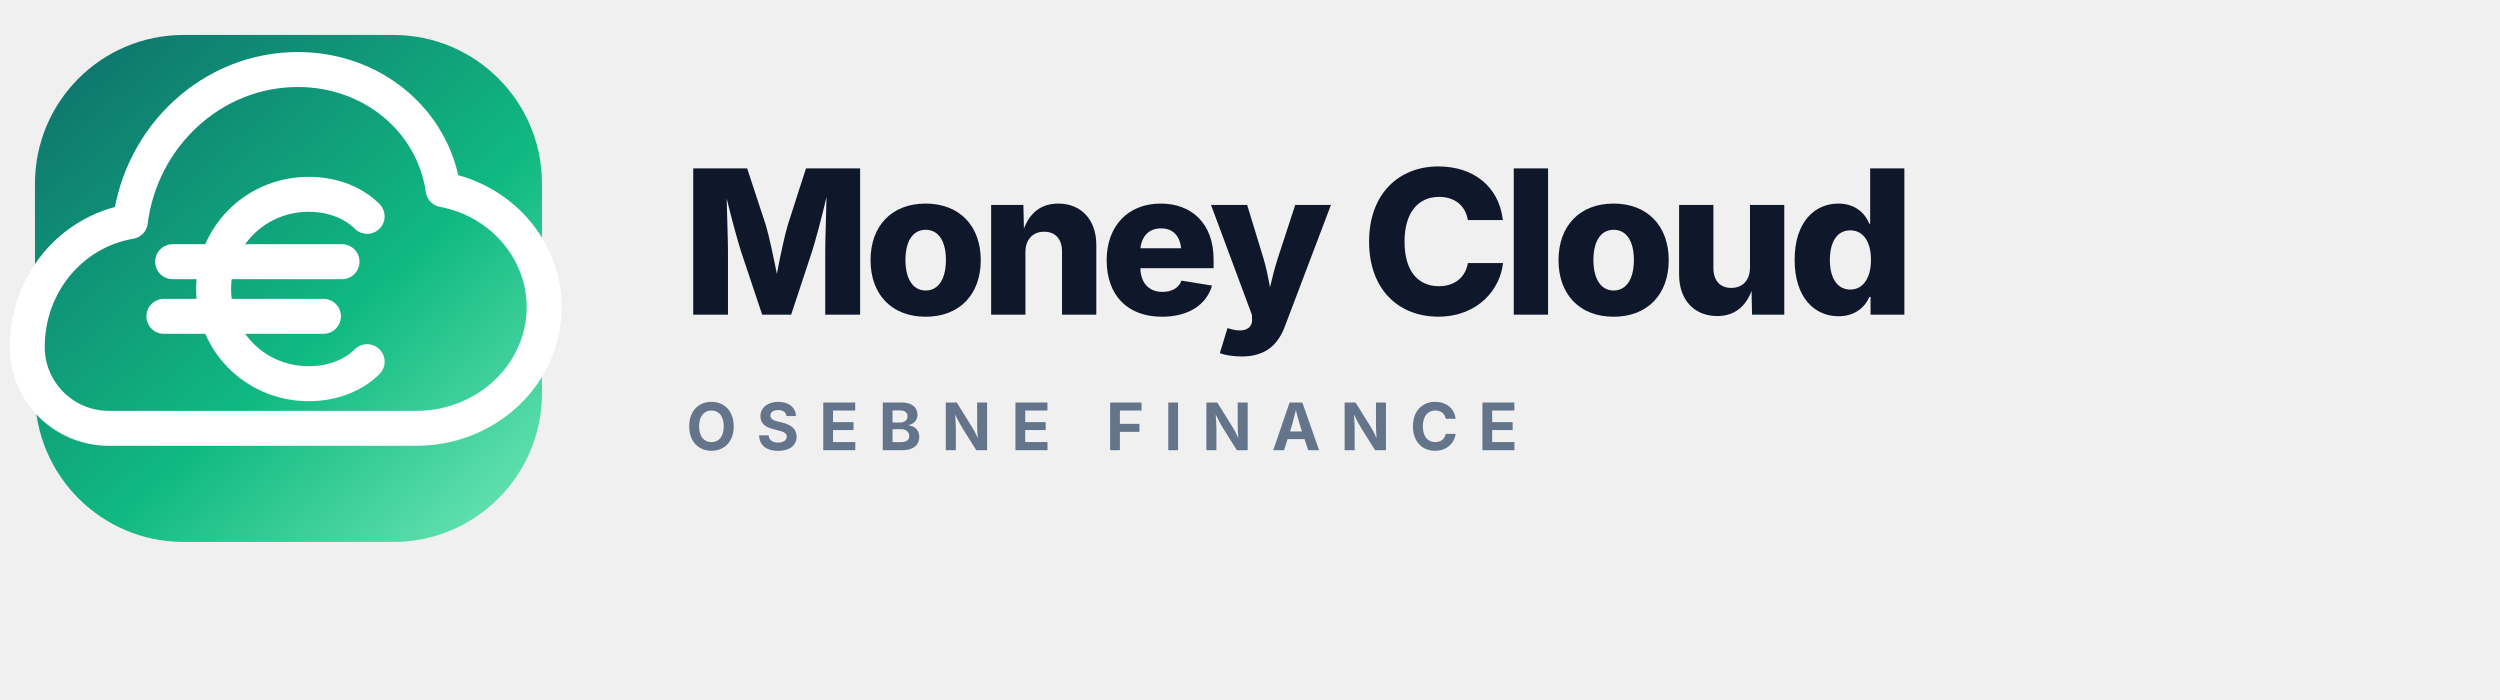
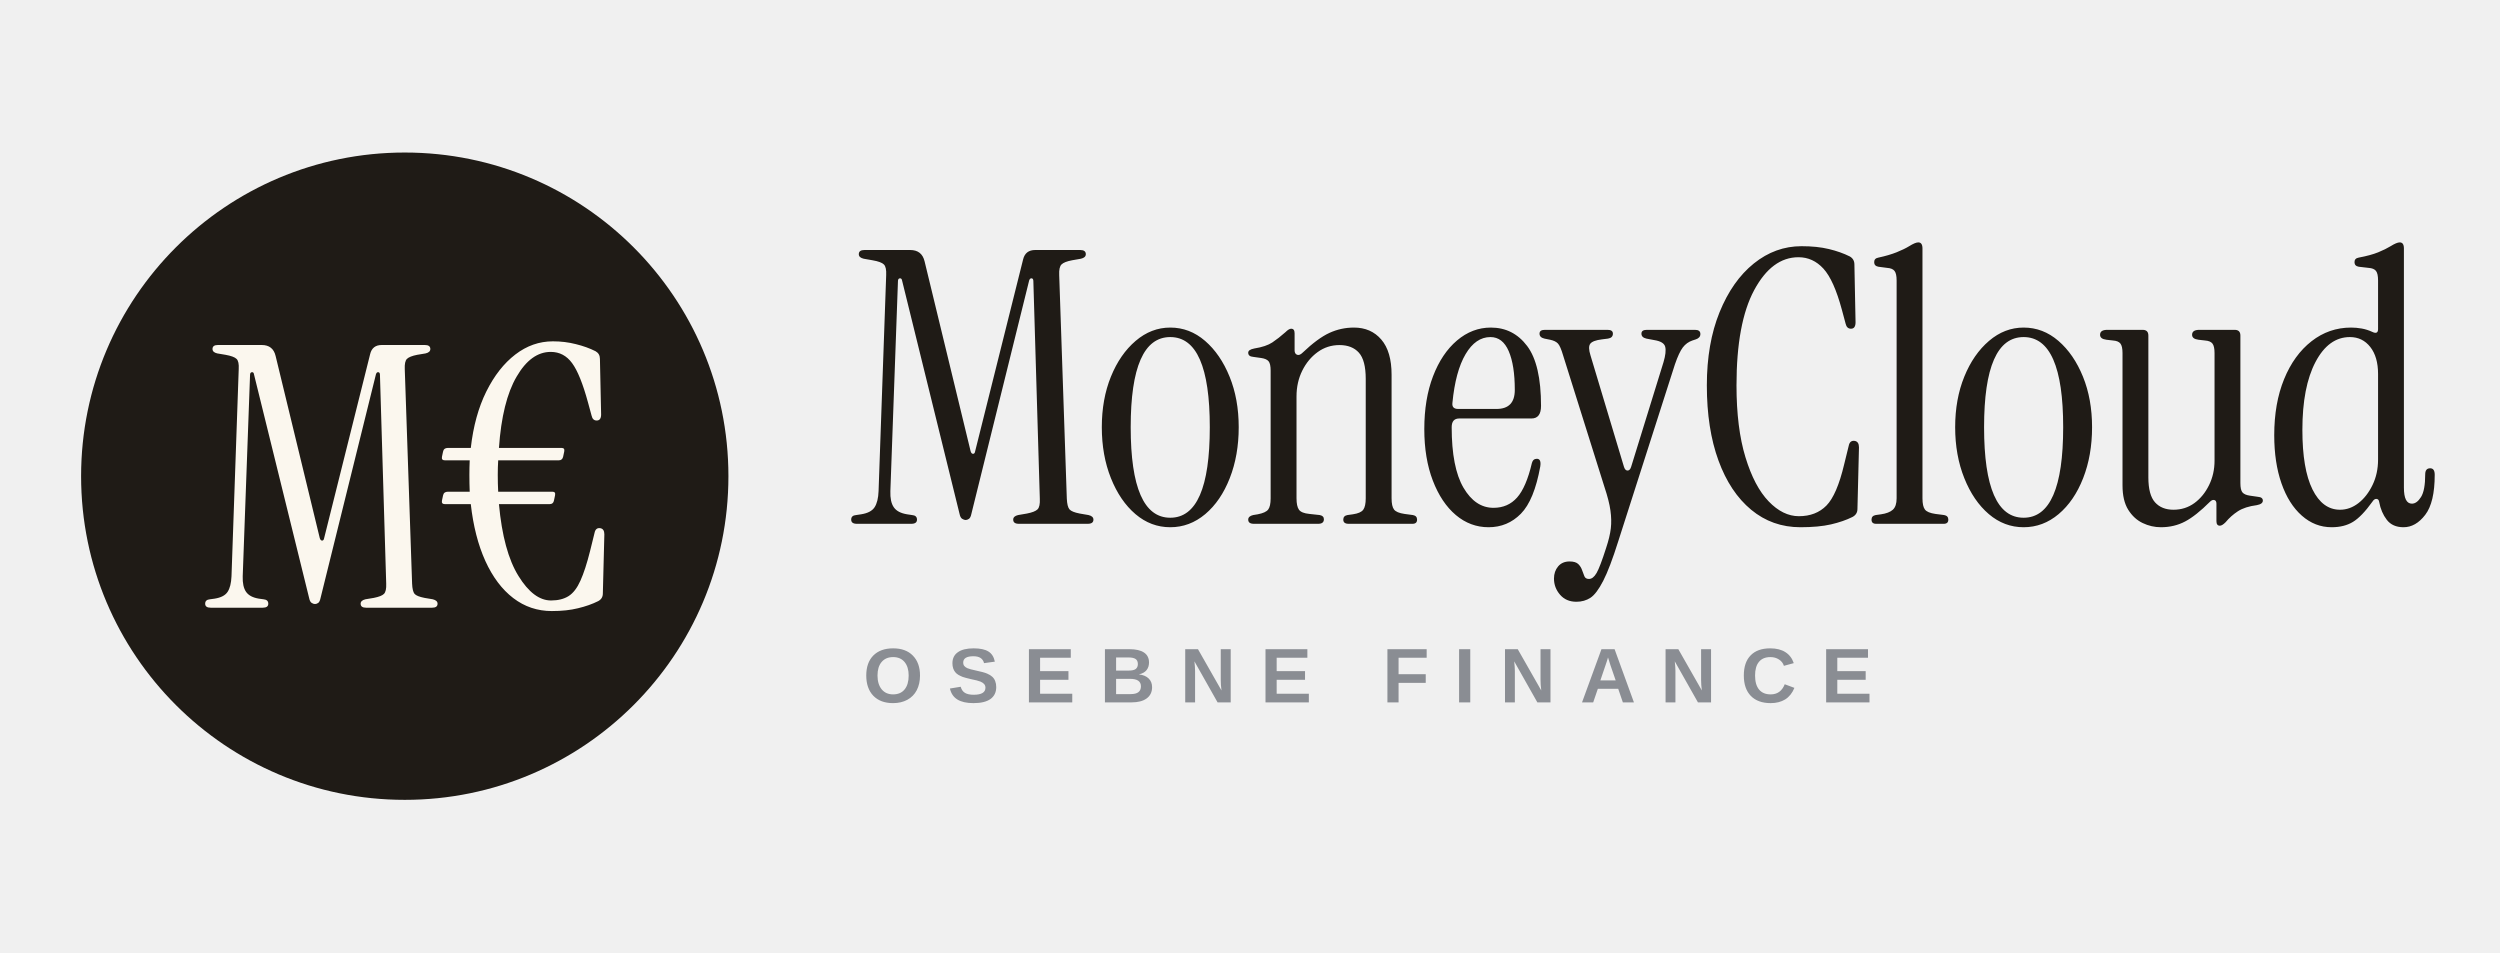
- <svg xmlns="http://www.w3.org/2000/svg" width="572" height="160" viewBox="0 0 572 160" fill="none">
-   <defs>
-     <linearGradient id="money-cloud-logo-gradient" x1="18" y1="14" x2="118" y2="126" gradientUnits="userSpaceOnUse">
-       <stop stop-color="#0F766E" />
-       <stop offset="0.56" stop-color="#10B981" />
-       <stop offset="1" stop-color="#6EE7B7" />
-     </linearGradient>
-   </defs>
-   <rect x="8" y="8" width="116" height="116" rx="34" fill="url(#money-cloud-logo-gradient)" />
-   <path d="M35 98H95.25C111.405 98 124.5 85.573 124.5 70.281C124.5 57.037 114.62 45.869 101.387 43.389C99.129 27.605 85.209 15.906 68.161 15.906C48.464 15.906 32.267 31.227 29.82 50.688C16.27 52.972 6.234 64.991 6.234 79.393C6.234 89.693 14.621 98 24.895 98H35Z" stroke="white" stroke-width="8" stroke-linecap="round" stroke-linejoin="round" />
-   <path d="M84 49.5C80.638 46.141 75.435 44.243 69.705 44.478C58.154 44.949 48.875 54.227 48.875 66.125C48.875 78.023 58.154 87.301 69.705 87.772C75.435 88.007 80.638 86.109 84 82.75" stroke="white" stroke-width="8" stroke-linecap="round" stroke-linejoin="round" />
-   <path d="M39.5 59.875H78.25" stroke="white" stroke-width="8" stroke-linecap="round" />
-   <path d="M37.5 72.375H74" stroke="white" stroke-width="8" stroke-linecap="round" />
-   <text x="156" y="72" fill="#0F172A" font-family="Inter, ui-sans-serif, system-ui, sans-serif" font-size="46" font-weight="800" letter-spacing="-0.04em">Money Cloud</text>
-   <text x="157" y="103" fill="#64748B" font-family="Inter, ui-sans-serif, system-ui, sans-serif" font-size="15" font-weight="700" letter-spacing="0.3em">OSEBNE FINANCE</text>
+ <svg xmlns="http://www.w3.org/2000/svg" width="420" height="160" viewBox="0 0 420 160">
+   <style>.mk{fill:#1F1B16}.gl{fill:#FBF7EE}.wd{fill:#1F1B16}.sb{fill:#8A8D93}@media (prefers-color-scheme:dark){.mk{fill:#FBF7EE}.gl{fill:#1F1B16}.wd{fill:#FBF7EE}.sb{fill:#74777E}}</style>
+   <g transform="translate(10 22) scale(1.8125)">
+     <circle cx="32" cy="32" r="30" class="mk" />
+     <path d="M23.68 43.85Q23.54 43.85 23.38 43.75Q23.21 43.65 23.14 43.31L18.03 22.58Q18 22.34 17.83 22.36Q17.66 22.38 17.66 22.61L16.98 41.28Q16.95 42.23 17.29 42.72Q17.63 43.21 18.47 43.35L18.91 43.41Q19.35 43.45 19.35 43.82Q19.35 44.19 18.84 44.19H14.01Q13.5 44.19 13.5 43.82Q13.5 43.45 13.94 43.41L14.38 43.35Q15.26 43.21 15.58 42.72Q15.9 42.23 15.94 41.28L16.61 22.07Q16.65 21.36 16.41 21.13Q16.17 20.89 15.39 20.75L14.62 20.62Q14.18 20.52 14.18 20.21Q14.18 19.84 14.68 19.84H18.74Q19.79 19.84 20.03 20.86L24.12 37.73Q24.19 37.97 24.34 37.97Q24.49 37.97 24.53 37.73L28.79 20.69Q28.99 19.84 29.87 19.84H33.86Q34.37 19.84 34.37 20.21Q34.37 20.52 33.93 20.62L33.15 20.75Q32.44 20.89 32.2 21.13Q31.97 21.36 32 22.07L32.68 41.96Q32.71 42.67 32.91 42.91Q33.12 43.14 33.83 43.28L34.6 43.41Q35.04 43.52 35.04 43.82Q35.04 44.19 34.54 44.19H28.41Q27.91 44.19 27.91 43.82Q27.91 43.52 28.35 43.41L29.13 43.28Q29.84 43.14 30.07 42.91Q30.31 42.67 30.28 41.96L29.7 22.61Q29.7 22.38 29.55 22.36Q29.4 22.34 29.33 22.55L24.19 43.31Q24.12 43.65 23.97 43.75Q23.82 43.85 23.68 43.85ZM35.72 34.59Q35.38 34.59 35.45 34.25L35.55 33.78Q35.62 33.44 35.99 33.44H38.02Q37.99 32.69 37.99 31.88Q37.99 31.21 38.02 30.53H35.72Q35.38 30.53 35.45 30.19L35.55 29.72Q35.62 29.38 35.99 29.38H38.12Q38.46 26.37 39.56 24.15Q40.66 21.94 42.25 20.72Q43.84 19.5 45.73 19.5Q46.85 19.5 47.86 19.76Q48.88 20.01 49.69 20.42Q50.09 20.65 50.09 21.13L50.2 26.27Q50.2 26.84 49.79 26.84Q49.42 26.84 49.32 26.4L48.98 25.15Q48.27 22.55 47.51 21.52Q46.75 20.48 45.53 20.48Q43.7 20.48 42.37 22.77Q41.03 25.05 40.73 29.38H46.54Q46.85 29.38 46.78 29.72L46.68 30.19Q46.61 30.53 46.27 30.53H40.66Q40.62 31.17 40.62 31.88Q40.62 32.69 40.66 33.44H45.7Q46 33.44 45.93 33.78L45.83 34.25Q45.77 34.59 45.43 34.59H40.73Q41.13 38.98 42.54 41.25Q43.94 43.52 45.56 43.52Q46.54 43.52 47.19 43.11Q47.83 42.7 48.28 41.69Q48.74 40.68 49.18 38.92L49.59 37.26Q49.69 36.75 50.13 36.82Q50.5 36.89 50.5 37.39L50.36 42.87Q50.36 43.35 49.93 43.58Q49.11 43.99 48.06 44.24Q47.02 44.5 45.63 44.5Q43.63 44.5 42.06 43.3Q40.49 42.1 39.47 39.86Q38.46 37.63 38.12 34.59Z" class="gl" />
+   </g>
+   <g transform="translate(143.0 40.7212) scale(0.46)">
+     <path d="M41.81 101.39Q41.25 101.39 40.56 100.97Q39.86 100.56 39.58 99.17L18.61 14.03Q18.47 13.06 17.78 13.12Q17.08 13.19 17.08 14.17L14.31 90.83Q14.17 94.72 15.56 96.74Q16.94 98.75 20.42 99.31L22.22 99.58Q24.03 99.72 24.03 101.25Q24.03 102.78 21.94 102.78H2.08Q0 102.78 0 101.25Q0 99.72 1.81 99.58L3.61 99.31Q7.22 98.75 8.54 96.74Q9.86 94.72 10 90.83L12.78 11.94Q12.92 9.03 11.94 8.06Q10.97 7.08 7.78 6.53L4.58 5.97Q2.78 5.56 2.78 4.31Q2.78 2.78 4.86 2.78H21.53Q25.83 2.78 26.81 6.94L43.61 76.25Q43.89 77.22 44.51 77.22Q45.14 77.22 45.28 76.25L62.78 6.25Q63.61 2.78 67.22 2.78H83.61Q85.69 2.78 85.69 4.31Q85.69 5.56 83.89 5.97L80.69 6.53Q77.78 7.08 76.81 8.06Q75.83 9.03 75.97 11.94L78.75 93.61Q78.89 96.53 79.72 97.5Q80.56 98.47 83.47 99.03L86.67 99.58Q88.47 100 88.47 101.25Q88.47 102.78 86.39 102.78H61.25Q59.17 102.78 59.17 101.25Q59.17 100 60.97 99.58L64.17 99.03Q67.08 98.47 68.06 97.5Q69.03 96.53 68.89 93.61L66.53 14.17Q66.53 13.19 65.9 13.12Q65.28 13.06 65 13.89L43.89 99.17Q43.61 100.56 42.99 100.97Q42.36 101.39 41.81 101.39ZM116.53 104.03Q109.44 104.03 103.82 99.24Q98.19 94.44 94.86 86.11Q91.53 77.78 91.53 67.5Q91.53 57.22 94.86 49.03Q98.19 40.83 103.89 35.97Q109.58 31.11 116.53 31.11Q123.61 31.11 129.24 35.97Q134.86 40.83 138.19 49.03Q141.53 57.22 141.53 67.5Q141.53 77.78 138.26 86.11Q135 94.44 129.31 99.24Q123.61 104.03 116.53 104.03ZM116.53 100.56Q130.97 100.56 130.97 67.5Q130.97 34.58 116.53 34.58Q102.08 34.58 102.08 67.5Q102.08 100.56 116.53 100.56ZM147.08 102.78Q145 102.78 145 101.25Q145 100 146.81 99.58L148.47 99.31Q151.39 98.75 152.29 97.57Q153.19 96.39 153.19 93.47V46.81Q153.19 44.31 152.43 43.4Q151.67 42.5 149.72 42.22L146.81 41.81Q145 41.67 145 40.28Q145 39.17 147.22 38.75Q151.53 38.06 153.82 36.53Q156.11 35 158.61 32.78Q159.86 31.53 160.69 31.53Q161.94 31.53 161.94 33.19V39.44Q161.94 40.69 162.85 41.04Q163.75 41.39 164.86 40.28Q170.42 35 174.65 33.06Q178.89 31.11 183.61 31.11Q189.86 31.11 193.61 35.49Q197.36 39.86 197.36 48.33V93.47Q197.36 96.39 198.26 97.57Q199.17 98.75 202.08 99.17L205.14 99.58Q206.67 99.86 206.67 101.25Q206.67 102.78 205 102.78H181.67Q179.72 102.78 179.72 101.25Q179.72 99.86 181.25 99.58L183.19 99.31Q186.11 98.89 187.01 97.64Q187.92 96.39 187.92 93.47V49.86Q187.92 43.06 185.42 40.28Q182.92 37.5 178.33 37.5Q173.89 37.5 170.35 40.07Q166.81 42.64 164.72 46.88Q162.64 51.11 162.64 56.25V93.47Q162.64 96.39 163.54 97.64Q164.44 98.89 167.36 99.17L171.11 99.58Q172.64 99.86 172.64 101.11Q172.64 102.78 170.56 102.78ZM232.78 104.03Q226.11 104.03 220.83 99.58Q215.56 95.14 212.43 87.01Q209.31 78.89 209.31 68.19Q209.31 57.22 212.5 48.89Q215.69 40.56 221.25 35.83Q226.81 31.11 233.61 31.11Q241.81 31.11 246.88 37.85Q251.94 44.58 251.94 59.72Q251.94 64.31 248.47 64.31H222.08Q219.31 64.31 219.31 67.5Q219.31 82.22 223.61 89.58Q227.92 96.94 234.58 96.94Q239.86 96.94 243.19 93.19Q246.53 89.44 248.61 80.56Q249.03 79.03 250.42 79.03Q252.08 79.03 251.67 81.81Q249.44 94.17 244.58 99.1Q239.72 104.03 232.78 104.03ZM221.67 60.83H235.69Q242.36 60.83 242.36 53.89Q242.36 44.86 240.14 39.72Q237.92 34.58 233.47 34.58Q228.06 34.58 224.38 40.83Q220.69 47.08 219.58 58.61Q219.31 60.83 221.67 60.83ZM264.86 131.25Q261.11 131.25 258.89 128.68Q256.67 126.11 256.67 122.78Q256.67 120.14 258.19 118.33Q259.72 116.53 262.36 116.53Q264.58 116.53 265.56 117.5Q266.53 118.47 266.94 119.72Q267.36 120.97 267.78 121.94Q268.19 122.92 269.44 122.92Q270.97 122.92 272.22 120.76Q273.47 118.61 275.69 111.67Q277.08 107.5 277.43 104.44Q277.78 101.39 277.29 97.92Q276.81 94.44 275.14 89.44L260 41.25Q259.03 37.92 258.12 36.94Q257.22 35.97 255.28 35.56L253.19 35.14Q251.39 34.72 251.39 33.33Q251.39 31.94 253.33 31.94H276.25Q278.19 31.94 278.19 33.33Q278.19 34.86 276.39 35.14L274.17 35.42Q270.83 35.83 269.93 37.01Q269.03 38.19 270 41.25L282.22 81.94Q282.64 83.33 283.54 83.33Q284.44 83.33 284.86 81.94L296.67 43.75Q297.78 40 297.29 38.12Q296.81 36.25 293.33 35.69L290.42 35.14Q288.61 34.72 288.61 33.33Q288.61 31.94 290.56 31.94H308.19Q310.14 31.94 310.14 33.47Q310.14 34.86 308.47 35.42L307.22 35.83Q305.14 36.53 303.75 38.33Q302.36 40.14 300.83 44.58L280.14 109.17Q277.08 118.89 274.65 123.61Q272.22 128.33 270 129.79Q267.78 131.25 264.86 131.25ZM346.67 104.03Q336.39 104.03 328.68 97.64Q320.97 91.25 316.74 79.65Q312.5 68.06 312.5 52.22Q312.5 36.94 317.15 25.49Q321.81 14.03 329.65 7.71Q337.5 1.39 347.08 1.39Q352.78 1.39 357.08 2.43Q361.39 3.47 364.72 5.14Q366.39 6.11 366.39 8.06L366.81 29.17Q366.81 31.53 365.14 31.53Q363.61 31.53 363.19 29.72L361.81 24.58Q358.89 13.75 355.07 9.58Q351.25 5.42 345.97 5.42Q336.25 5.42 329.79 17.43Q323.33 29.44 323.33 52.22Q323.33 67.78 326.6 78.47Q329.86 89.17 335.07 94.58Q340.28 100 346.11 100Q352.36 100 356.18 96.11Q360 92.22 362.64 81.11L364.31 74.31Q364.72 72.22 366.53 72.5Q368.06 72.78 368.06 74.86L367.5 97.36Q367.5 99.31 365.69 100.28Q362.36 101.94 357.85 102.99Q353.33 104.03 346.67 104.03ZM374.31 102.78Q372.64 102.78 372.64 101.25Q372.64 99.86 374.17 99.58L376.11 99.31Q379.03 98.89 380.42 97.64Q381.81 96.39 381.81 93.47V13.89Q381.81 11.39 381.04 10.42Q380.28 9.44 378.33 9.31L375.14 8.89Q373.61 8.61 373.61 7.22Q373.61 5.83 375.14 5.56Q379.03 4.72 381.81 3.61Q384.58 2.5 386.39 1.39Q388.61 0 389.72 0Q391.25 0 391.25 2.22V93.47Q391.25 96.39 392.15 97.57Q393.06 98.75 395.97 99.17L399.17 99.58Q400.69 99.86 400.69 101.25Q400.69 102.78 399.03 102.78ZM428.19 104.03Q421.11 104.03 415.49 99.24Q409.86 94.44 406.53 86.11Q403.19 77.78 403.19 67.5Q403.19 57.22 406.53 49.03Q409.86 40.83 415.56 35.97Q421.25 31.11 428.19 31.11Q435.28 31.11 440.9 35.97Q446.53 40.83 449.86 49.03Q453.19 57.22 453.19 67.5Q453.19 77.78 449.93 86.11Q446.67 94.44 440.97 99.24Q435.28 104.03 428.19 104.03ZM428.19 100.56Q442.64 100.56 442.64 67.5Q442.64 34.58 428.19 34.58Q413.75 34.58 413.75 67.5Q413.75 100.56 428.19 100.56ZM478.33 104.03Q474.86 104.03 471.67 102.5Q468.47 100.97 466.39 97.64Q464.31 94.31 464.31 88.75V40.42Q464.31 37.92 463.54 36.94Q462.78 35.97 460.83 35.83L458.47 35.56Q456.11 35.28 456.11 33.75Q456.11 31.94 458.75 31.94H471.67Q473.75 31.94 473.75 34.03V85.83Q473.75 92.22 476.18 94.93Q478.61 97.64 482.92 97.64Q487.22 97.64 490.56 95.21Q493.89 92.78 495.9 88.68Q497.92 84.58 497.92 79.72V40.42Q497.92 37.92 497.15 36.94Q496.39 35.97 494.44 35.83L492.08 35.56Q489.72 35.28 489.72 33.75Q489.72 31.94 492.36 31.94H505.28Q507.36 31.94 507.36 34.03V87.92Q507.36 90.42 508.12 91.32Q508.89 92.22 510.83 92.5L513.75 92.92Q515.56 93.06 515.56 94.31Q515.56 95.56 513.33 95.97Q509.03 96.53 506.46 98.19Q503.89 99.86 501.94 102.22Q500.69 103.47 499.86 103.47Q498.61 103.47 498.61 101.81V95.42Q498.61 94.31 497.85 94.1Q497.08 93.89 496.25 94.72Q491.11 99.86 487.15 101.94Q483.19 104.03 478.33 104.03ZM540.69 104.03Q534.58 104.03 529.79 99.79Q525 95.56 522.36 87.99Q519.72 80.42 519.72 70.42Q519.72 58.75 523.33 49.93Q526.94 41.11 533.33 36.11Q539.72 31.11 547.78 31.11Q549.72 31.11 551.67 31.46Q553.61 31.81 555.42 32.64Q557.64 33.75 557.64 31.67V13.89Q557.64 11.39 556.88 10.42Q556.11 9.44 554.17 9.31L550.56 8.89Q549.03 8.61 549.03 7.22Q549.03 5.83 550.56 5.56Q555 4.72 557.71 3.61Q560.42 2.5 562.22 1.39Q564.44 0 565.56 0Q567.08 0 567.08 2.22V89.58Q567.08 95.42 570 95.42Q571.81 95.42 573.33 92.99Q574.86 90.56 574.86 84.72Q574.86 82.5 576.67 82.5Q578.33 82.5 578.33 84.86Q578.33 95 574.86 99.51Q571.39 104.03 566.94 104.03Q562.92 104.03 560.83 101.32Q558.75 98.61 558.06 94.86Q557.92 93.75 557.08 93.68Q556.25 93.61 555.56 94.72Q551.67 100.14 548.47 102.08Q545.28 104.03 540.69 104.03ZM543.75 97.64Q547.36 97.64 550.49 95.21Q553.61 92.78 555.62 88.61Q557.64 84.44 557.64 79.31V48.06Q557.64 41.81 554.79 38.19Q551.94 34.58 547.36 34.58Q539.58 34.58 534.79 43.68Q530 52.78 530 68.47Q530 82.78 533.68 90.21Q537.36 97.64 543.75 97.64Z" class="wd" />
+   </g>
+   <text x="145.0" y="118" class="sb" font-family="system-ui, -apple-system, 'Helvetica Neue', Arial, sans-serif" font-size="13" font-weight="600" letter-spacing="4.1">OSEBNE FINANCE</text>
</svg>
